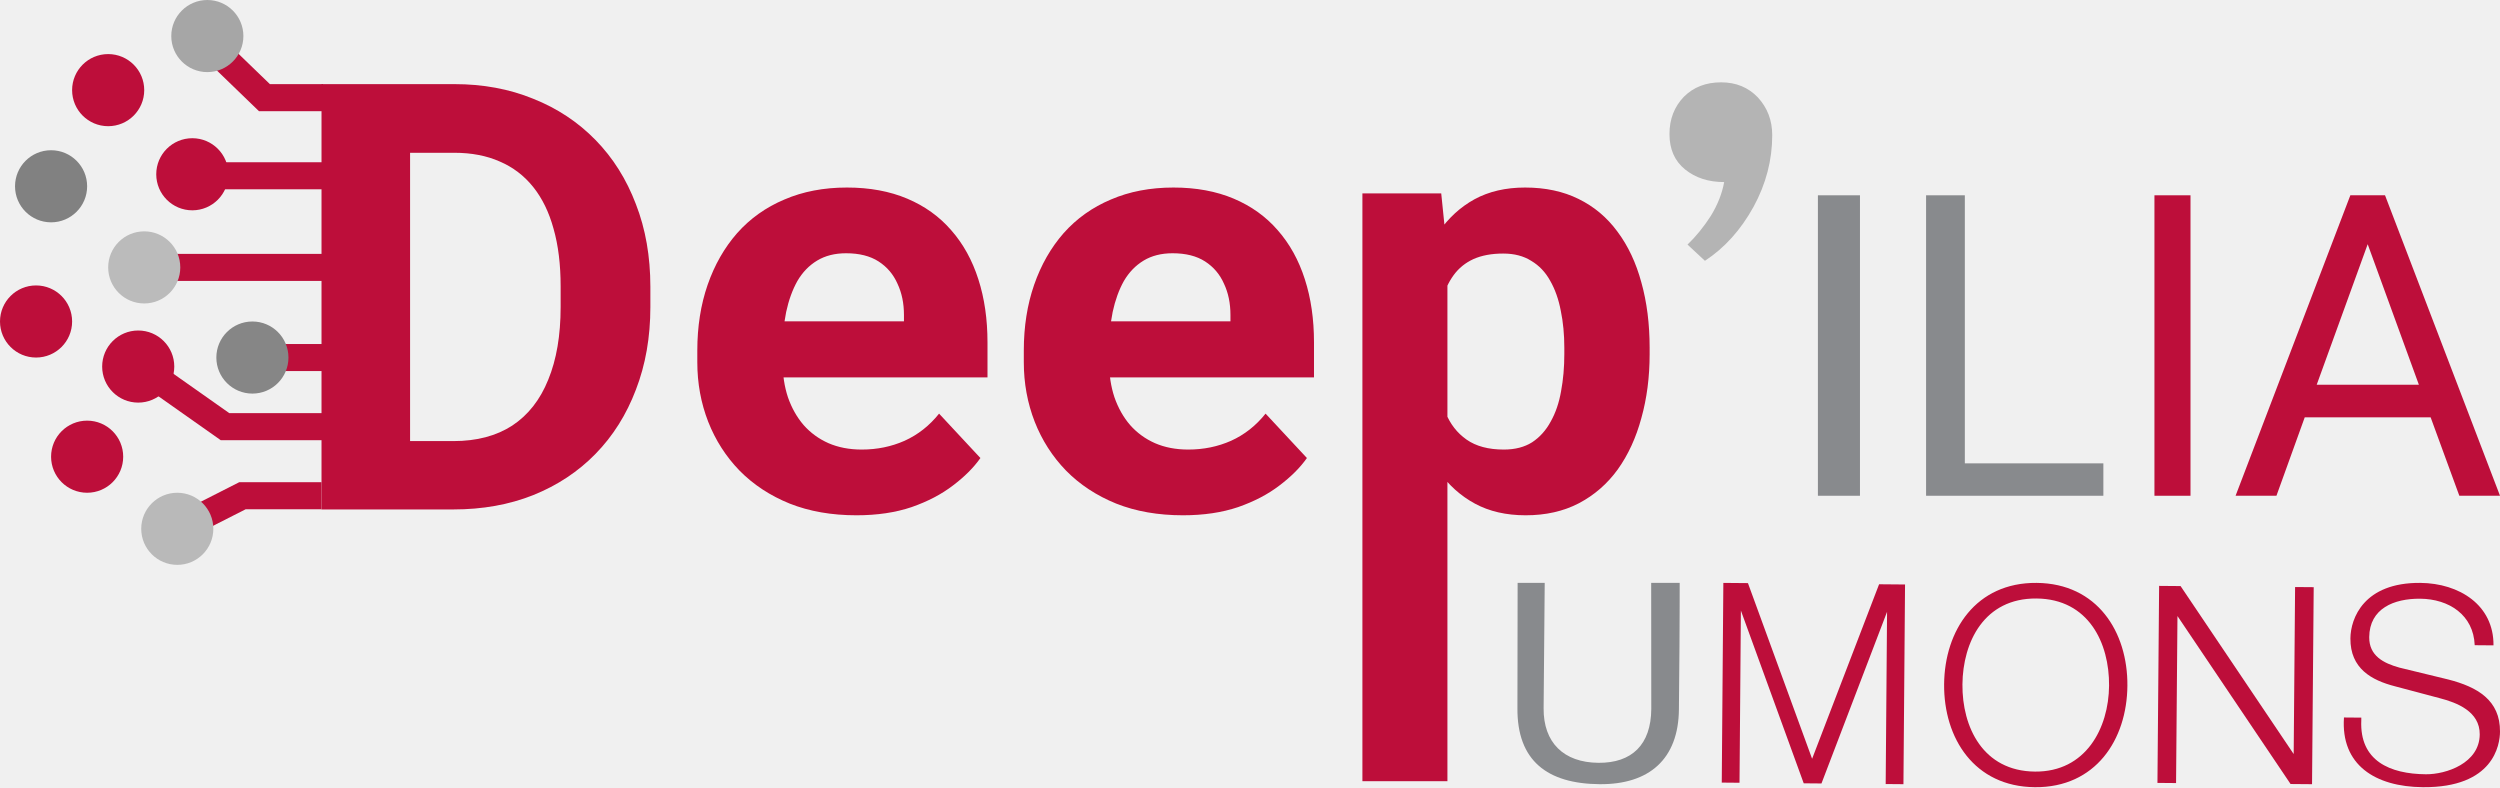
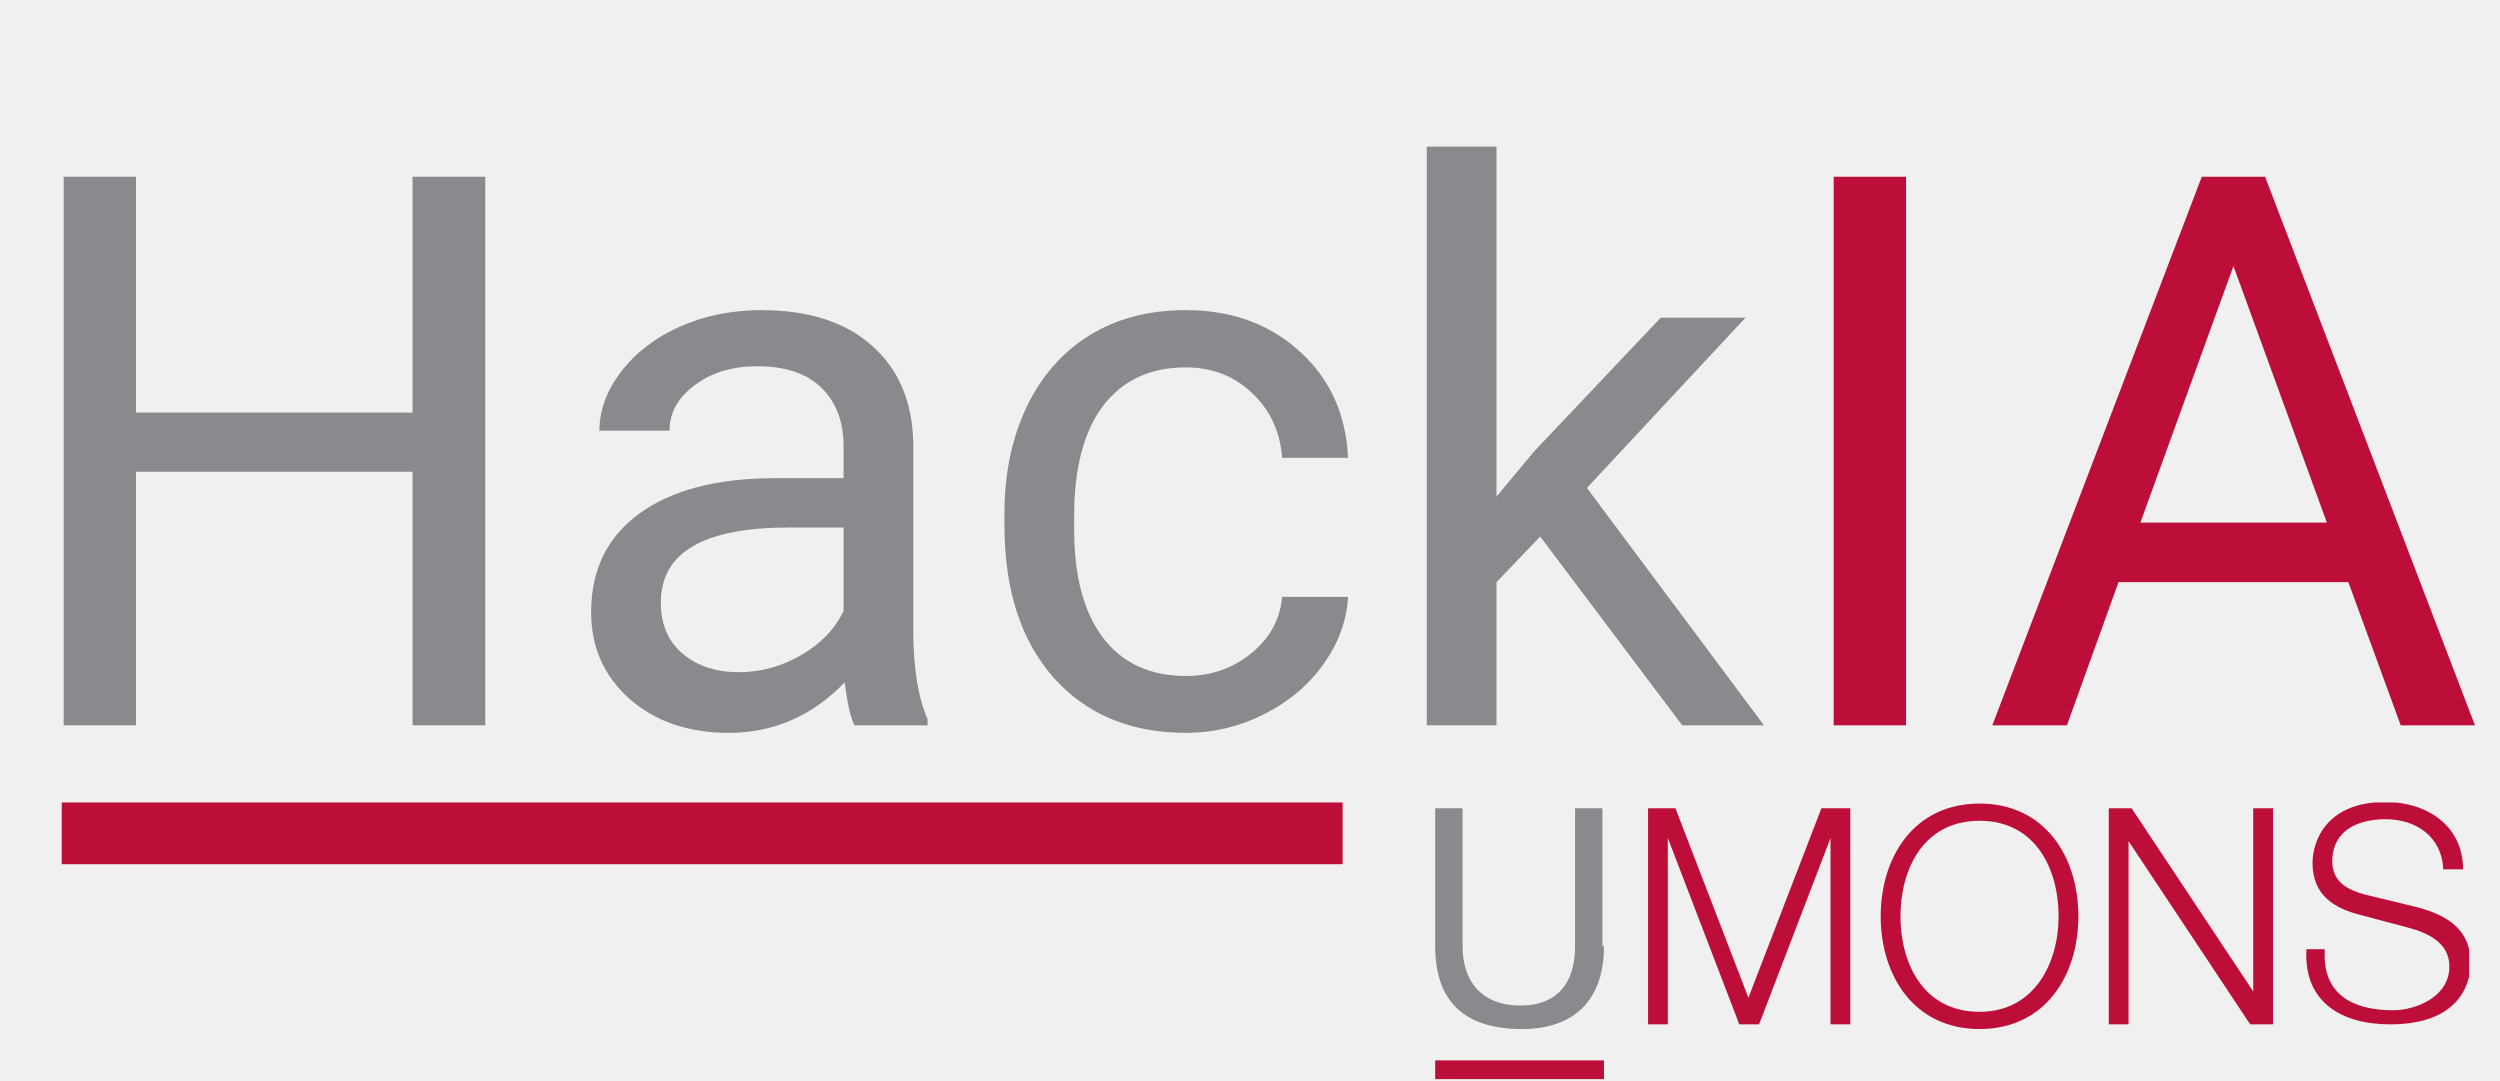
- <svg xmlns="http://www.w3.org/2000/svg" width="289" height="91" viewBox="0 0 289 91" fill="none">
-   <g clip-path="url(#clip0_9_1053)">
-     <path d="M215.013 57.309H210.15V22.576H215.013V57.309Z" fill="#888A8D" />
-     <path d="M227.135 53.564H243.149V57.309H222.655V22.576H227.135V53.564Z" fill="#888A8D" />
-     <path d="M253.222 57.309H249.054V22.576H253.222V57.309Z" fill="#BD0E3A" />
-     <path d="M280.982 48.244H266.427L263.157 57.309H258.433L271.7 22.576H275.709L289 57.309H284.299L280.982 48.244ZM267.811 44.475H279.622L273.705 28.23L267.811 44.475Z" fill="#BD0E3A" />
-     <path d="M194.083 81.998C194.032 87.761 190.643 90.698 184.924 90.652C178.87 90.604 175.361 87.941 175.415 81.848L175.437 67.382H178.569L178.442 81.872C178.408 85.824 180.742 88.148 184.778 88.181C188.646 88.212 190.852 86.089 190.888 81.972L190.877 67.382H194.172C194.172 67.382 194.172 71.923 194.147 74.753C194.122 77.582 194.083 81.998 194.083 81.998Z" fill="#888A8D" />
-     <path d="M199.062 67.382L202.062 67.408L209.48 87.716L217.223 67.541L220.223 67.567L220.038 90.653L217.985 90.635L218.144 70.728L210.562 90.569L208.51 90.551L201.247 70.579L201.088 90.486L199.035 90.468L199.219 67.383L199.062 67.382Z" fill="#BD0E3A" />
-     <path d="M235.432 67.382C242.44 67.441 245.979 73.048 245.927 79.28C245.876 85.513 242.243 91.059 235.235 91C228.227 90.941 224.688 85.334 224.74 79.102C224.792 72.87 228.424 67.323 235.432 67.382ZM235.25 89.196C241.117 89.245 243.768 84.183 243.809 79.262C243.85 74.342 241.447 69.237 235.417 69.186C229.387 69.135 226.9 74.199 226.858 79.119C226.817 84.04 229.22 89.145 235.25 89.196Z" fill="#BD0E3A" />
-     <path d="M249.594 67.729L252.075 67.75L265.15 87.169L265.313 67.861L267.464 67.878L267.272 90.653L264.79 90.632L251.715 71.213L251.553 90.522L249.401 90.504L249.594 67.729Z" fill="#BD0E3A" />
-     <path d="M272.965 83.29C272.759 87.945 276.256 89.471 280.434 89.505C282.774 89.525 286.629 88.227 286.657 84.901C286.68 82.241 284.014 81.22 282.013 80.705L276.843 79.331C274.175 78.644 271.679 77.292 271.708 73.801C271.728 71.473 273.267 67.328 279.785 67.382C284.298 67.42 288.288 69.948 288.248 74.604L286.076 74.586C285.938 71.092 283.112 69.239 279.77 69.211C276.762 69.186 273.911 70.327 273.882 73.653C273.864 75.814 275.529 76.659 277.363 77.174L283.034 78.552C286.369 79.411 289.031 80.93 289 84.588C288.987 86.084 288.276 91.067 280.087 90.999C274.572 90.954 270.582 88.425 270.963 82.941L272.968 82.958L272.965 83.29Z" fill="#BD0E3A" />
-     <path d="M52.421 58.892H41.603L41.672 50.99H52.421C55.106 50.99 57.369 50.393 59.212 49.2C61.055 47.984 62.443 46.217 63.375 43.898C64.331 41.58 64.809 38.777 64.809 35.49V33.093C64.809 30.571 64.536 28.354 63.99 26.44C63.466 24.527 62.682 22.917 61.635 21.612C60.589 20.306 59.303 19.327 57.779 18.674C56.255 17.998 54.503 17.661 52.524 17.661H41.398V9.725H52.524C55.845 9.725 58.882 10.288 61.635 11.414C64.411 12.517 66.811 14.104 68.835 16.175C70.861 18.246 72.419 20.722 73.511 23.604C74.626 26.463 75.183 29.648 75.183 33.16V35.49C75.183 38.98 74.626 42.165 73.511 45.046C72.419 47.928 70.861 50.404 68.835 52.475C66.834 54.524 64.433 56.111 61.635 57.237C58.859 58.34 55.788 58.892 52.421 58.892ZM47.405 9.725V58.892H37.167V9.725H47.405Z" fill="#BD0E3A" />
-     <path d="M99.002 59.567C96.136 59.567 93.565 59.117 91.29 58.216C89.015 57.293 87.081 56.021 85.489 54.4C83.919 52.779 82.713 50.9 81.871 48.761C81.029 46.6 80.609 44.304 80.609 41.873V40.522C80.609 37.752 81.007 35.22 81.803 32.924C82.6 30.628 83.737 28.635 85.216 26.947C86.717 25.259 88.537 23.964 90.676 23.064C92.814 22.141 95.226 21.679 97.91 21.679C100.527 21.679 102.847 22.107 104.872 22.962C106.897 23.818 108.592 25.033 109.957 26.609C111.345 28.185 112.391 30.076 113.096 32.282C113.802 34.466 114.154 36.897 114.154 39.576V43.628H84.806V37.145H104.497V36.402C104.497 35.051 104.246 33.847 103.746 32.789C103.268 31.708 102.54 30.853 101.562 30.222C100.584 29.592 99.332 29.277 97.808 29.277C96.511 29.277 95.397 29.558 94.464 30.121C93.531 30.684 92.769 31.472 92.177 32.485C91.609 33.498 91.177 34.691 90.88 36.064C90.608 37.415 90.471 38.901 90.471 40.522V41.873C90.471 43.336 90.676 44.686 91.085 45.924C91.518 47.163 92.121 48.232 92.894 49.132C93.69 50.033 94.646 50.731 95.76 51.226C96.898 51.721 98.183 51.969 99.617 51.969C101.391 51.969 103.041 51.631 104.565 50.956C106.112 50.258 107.443 49.211 108.558 47.816L113.335 52.948C112.562 54.051 111.504 55.109 110.162 56.122C108.842 57.136 107.25 57.968 105.384 58.621C103.518 59.252 101.391 59.567 99.002 59.567Z" fill="#BD0E3A" />
-     <path d="M136.746 59.567C133.879 59.567 131.308 59.117 129.033 58.216C126.758 57.293 124.824 56.021 123.232 54.4C121.662 52.779 120.456 50.9 119.615 48.761C118.773 46.6 118.352 44.304 118.352 41.873V40.522C118.352 37.752 118.75 35.22 119.546 32.924C120.343 30.628 121.48 28.635 122.959 26.947C124.46 25.259 126.281 23.964 128.419 23.064C130.557 22.141 132.969 21.679 135.654 21.679C138.27 21.679 140.591 22.107 142.615 22.962C144.64 23.818 146.335 25.033 147.7 26.609C149.088 28.185 150.134 30.076 150.84 32.282C151.545 34.466 151.898 36.897 151.898 39.576V43.628H122.55V37.145H142.24V36.402C142.24 35.051 141.99 33.847 141.489 32.789C141.012 31.708 140.283 30.853 139.305 30.222C138.327 29.592 137.076 29.277 135.551 29.277C134.254 29.277 133.14 29.558 132.207 30.121C131.274 30.684 130.512 31.472 129.92 32.485C129.352 33.498 128.92 34.691 128.624 36.064C128.351 37.415 128.214 38.901 128.214 40.522V41.873C128.214 43.336 128.419 44.686 128.829 45.924C129.261 47.163 129.864 48.232 130.637 49.132C131.434 50.033 132.389 50.731 133.504 51.226C134.641 51.721 135.927 51.969 137.36 51.969C139.134 51.969 140.784 51.631 142.308 50.956C143.855 50.258 145.186 49.211 146.301 47.816L151.079 52.948C150.305 54.051 149.247 55.109 147.905 56.122C146.585 57.136 144.993 57.968 143.127 58.621C141.262 59.252 139.134 59.567 136.746 59.567Z" fill="#BD0E3A" />
-     <path d="M167.322 29.378V90.305H157.494V22.354H166.606L167.322 29.378ZM190.698 40.218V40.927C190.698 43.583 190.38 46.048 189.743 48.322C189.129 50.596 188.219 52.577 187.013 54.265C185.807 55.931 184.306 57.237 182.508 58.182C180.734 59.105 178.686 59.567 176.366 59.567C174.113 59.567 172.157 59.117 170.496 58.216C168.835 57.316 167.436 56.055 166.299 54.434C165.184 52.791 164.285 50.888 163.602 48.727C162.92 46.566 162.397 44.248 162.033 41.771V39.914C162.397 37.258 162.92 34.826 163.602 32.62C164.285 30.391 165.184 28.466 166.299 26.846C167.436 25.202 168.824 23.93 170.462 23.03C172.122 22.129 174.068 21.679 176.297 21.679C178.641 21.679 180.7 22.118 182.474 22.996C184.271 23.874 185.773 25.135 186.978 26.778C188.207 28.421 189.129 30.38 189.743 32.654C190.38 34.927 190.698 37.449 190.698 40.218ZM180.836 40.927V40.218C180.836 38.664 180.7 37.235 180.427 35.929C180.176 34.601 179.767 33.442 179.198 32.451C178.652 31.46 177.924 30.695 177.014 30.155C176.127 29.592 175.046 29.311 173.772 29.311C172.43 29.311 171.281 29.524 170.325 29.952C169.393 30.38 168.63 30.999 168.039 31.809C167.447 32.62 167.004 33.588 166.708 34.714C166.412 35.839 166.23 37.111 166.162 38.529V43.223C166.276 44.889 166.594 46.386 167.117 47.714C167.641 49.02 168.448 50.056 169.541 50.821C170.632 51.586 172.066 51.969 173.84 51.969C175.137 51.969 176.229 51.688 177.116 51.125C178.003 50.539 178.72 49.74 179.266 48.727C179.835 47.714 180.233 46.544 180.461 45.215C180.711 43.887 180.836 42.458 180.836 40.927Z" fill="#BD0E3A" />
-     <path fill-rule="evenodd" clip-rule="evenodd" d="M31.199 9.725L26.443 5.128L24.27 7.376L29.935 12.851H37.341V9.725H31.199Z" fill="#BD0E3A" />
-     <path fill-rule="evenodd" clip-rule="evenodd" d="M23.446 18.756H37.34V21.882H23.446V18.756Z" fill="#BD0E3A" />
-     <path d="M22.231 24.313C24.533 24.313 26.399 22.447 26.399 20.145C26.399 17.843 24.533 15.977 22.231 15.977C19.929 15.977 18.062 17.843 18.062 20.145C18.062 22.447 19.929 24.313 22.231 24.313Z" fill="#BD0E3A" />
-     <path fill-rule="evenodd" clip-rule="evenodd" d="M18.41 29.349H38.209V32.475H18.41V29.349Z" fill="#BD0E3A" />
-     <path d="M16.673 35.08C18.975 35.08 20.841 33.214 20.841 30.912C20.841 28.61 18.975 26.744 16.673 26.744C14.371 26.744 12.505 28.61 12.505 30.912C12.505 33.214 14.371 35.08 16.673 35.08Z" fill="#BBBBBB" />
-     <path fill-rule="evenodd" clip-rule="evenodd" d="M31.609 39.769H37.862V42.895H31.609V39.769Z" fill="#BD0E3A" />
-     <path fill-rule="evenodd" clip-rule="evenodd" d="M27.649 55.746H37.167V58.872H28.397L21.549 62.35L20.134 59.563L27.649 55.746Z" fill="#BD0E3A" />
-     <path fill-rule="evenodd" clip-rule="evenodd" d="M26.505 47.758L17.052 41.096L15.252 43.652L25.514 50.884H38.209V47.758H26.505Z" fill="#BD0E3A" />
-     <path d="M29.178 45.5C31.48 45.5 33.346 43.634 33.346 41.332C33.346 39.03 31.48 37.164 29.178 37.164C26.876 37.164 25.01 39.03 25.01 41.332C25.01 43.634 26.876 45.5 29.178 45.5Z" fill="#868686" />
-     <path d="M20.494 65.298C22.796 65.298 24.662 63.432 24.662 61.13C24.662 58.828 22.796 56.962 20.494 56.962C18.192 56.962 16.326 58.828 16.326 61.13C16.326 63.432 18.192 65.298 20.494 65.298Z" fill="#B9B9B9" />
-     <path d="M15.978 46.542C18.28 46.542 20.147 44.676 20.147 42.374C20.147 40.072 18.28 38.206 15.978 38.206C13.676 38.206 11.81 40.072 11.81 42.374C11.81 44.676 13.676 46.542 15.978 46.542Z" fill="#BD0E3A" />
-     <path d="M5.905 25.702C8.207 25.702 10.073 23.836 10.073 21.534C10.073 19.233 8.207 17.366 5.905 17.366C3.603 17.366 1.737 19.233 1.737 21.534C1.737 23.836 3.603 25.702 5.905 25.702Z" fill="#818181" />
-     <path d="M4.168 41.332C6.47 41.332 8.337 39.466 8.337 37.164C8.337 34.862 6.47 32.996 4.168 32.996C1.866 32.996 0 34.862 0 37.164C0 39.466 1.866 41.332 4.168 41.332Z" fill="#BD0E3A" />
-     <path d="M12.505 14.588C14.807 14.588 16.673 12.722 16.673 10.42C16.673 8.118 14.807 6.252 12.505 6.252C10.203 6.252 8.336 8.118 8.336 10.42C8.336 12.722 10.203 14.588 12.505 14.588Z" fill="#BD0E3A" />
-     <path d="M10.073 56.962C12.376 56.962 14.242 55.096 14.242 52.794C14.242 50.492 12.376 48.626 10.073 48.626C7.771 48.626 5.905 50.492 5.905 52.794C5.905 55.096 7.771 56.962 10.073 56.962Z" fill="#BD0E3A" />
-     <path d="M23.968 8.336C26.27 8.336 28.136 6.47 28.136 4.168C28.136 1.866 26.27 0 23.968 0C21.666 0 19.799 1.866 19.799 4.168C19.799 6.47 21.666 8.336 23.968 8.336Z" fill="#A6A6A6" />
-     <path d="M195.075 28.273C196.047 27.346 196.951 26.235 197.784 24.938C198.572 23.642 199.081 22.345 199.313 21.048C197.506 21.048 196.001 20.562 194.797 19.589C193.593 18.617 192.991 17.251 192.991 15.491C192.991 13.777 193.547 12.342 194.658 11.184C195.77 10.073 197.205 9.517 198.965 9.517C200.679 9.517 202.091 10.096 203.203 11.254C204.315 12.458 204.87 13.916 204.87 15.63C204.87 18.501 204.152 21.256 202.717 23.896C201.235 26.582 199.359 28.666 197.09 30.148L195.075 28.273Z" fill="#B4B4B4" />
+ <svg xmlns="http://www.w3.org/2000/svg" width="162" height="70" viewBox="0 0 162 70" fill="none">
+   <rect x="4" y="52" width="83" height="4" fill="#BD0E3A" />
+   <path d="M31.445 47H26.733V30.569H8.813V47H4.126V11.453H8.813V26.736H26.733V11.453H31.445V47ZM55.371 47C55.111 46.479 54.899 45.551 54.736 44.217C52.637 46.398 50.13 47.488 47.217 47.488C44.613 47.488 42.472 46.756 40.796 45.291C39.136 43.81 38.306 41.938 38.306 39.676C38.306 36.925 39.347 34.793 41.431 33.279C43.53 31.749 46.476 30.984 50.269 30.984H54.663V28.909C54.663 27.33 54.191 26.077 53.247 25.149C52.303 24.205 50.911 23.733 49.072 23.733C47.461 23.733 46.11 24.14 45.02 24.954C43.929 25.768 43.384 26.753 43.384 27.908H38.843C38.843 26.59 39.307 25.32 40.234 24.1C41.178 22.863 42.448 21.886 44.043 21.17C45.654 20.454 47.42 20.096 49.341 20.096C52.384 20.096 54.769 20.861 56.494 22.391C58.219 23.904 59.115 25.996 59.18 28.665V40.823C59.18 43.248 59.489 45.177 60.107 46.609V47H55.371ZM47.876 43.558C49.292 43.558 50.635 43.191 51.904 42.459C53.174 41.727 54.093 40.774 54.663 39.602V34.183H51.123C45.589 34.183 42.822 35.802 42.822 39.041C42.822 40.457 43.294 41.564 44.238 42.361C45.182 43.159 46.395 43.558 47.876 43.558ZM76.856 43.802C78.467 43.802 79.875 43.313 81.079 42.337C82.284 41.36 82.951 40.14 83.081 38.675H87.353C87.272 40.188 86.751 41.629 85.791 42.996C84.831 44.363 83.545 45.454 81.934 46.268C80.338 47.081 78.646 47.488 76.856 47.488C73.258 47.488 70.394 46.292 68.262 43.899C66.146 41.491 65.088 38.203 65.088 34.036V33.279C65.088 30.708 65.56 28.421 66.504 26.419C67.448 24.417 68.799 22.863 70.557 21.756C72.331 20.649 74.422 20.096 76.831 20.096C79.793 20.096 82.251 20.983 84.204 22.757C86.174 24.531 87.223 26.834 87.353 29.666H83.081C82.951 27.957 82.3 26.557 81.128 25.467C79.972 24.36 78.54 23.807 76.831 23.807C74.536 23.807 72.754 24.637 71.484 26.297C70.231 27.941 69.605 30.325 69.605 33.45V34.305C69.605 37.348 70.231 39.692 71.484 41.336C72.738 42.98 74.528 43.802 76.856 43.802ZM99.805 34.769L96.973 37.723V47H92.456V9.5H96.973V32.181L99.39 29.275L107.617 20.584H113.11L102.832 31.619L114.307 47H109.009L99.805 34.769Z" fill="#888A8D" />
+   <path d="M123.511 47H118.823V11.453H123.511V47ZM152.173 37.723H137.28L133.936 47H129.102L142.676 11.453H146.777L160.376 47H155.566L152.173 37.723ZM138.696 33.865H150.781L144.727 17.239L138.696 33.865Z" fill="#BD0E3A" />
+   <g clip-path="url(#clip0)">
+     <path d="M103.937 61.304C103.937 64.856 101.966 66.682 98.616 66.682C95.069 66.682 93 65.059 93 61.304V52.375H94.773V61.304C94.773 63.74 96.153 65.16 98.518 65.16C100.784 65.16 102.065 63.841 102.065 61.304V52.375H103.838V61.304H103.937Z" fill="#888A8D" />
+     <path d="M106.696 52.375H108.568L113.297 64.653L118.027 52.375H119.899V66.378H118.618V54.303L113.987 66.378H112.706L108.075 54.303V66.378H106.794V52.375H106.696Z" fill="#BD0E3A" />
+     <path d="M128.274 52.071C132.51 52.071 134.678 55.521 134.678 59.377C134.678 63.232 132.51 66.682 128.274 66.682C124.037 66.682 121.869 63.232 121.869 59.377C121.869 55.521 124.037 52.071 128.274 52.071ZM128.274 65.566C131.821 65.566 133.397 62.421 133.397 59.377C133.397 56.332 131.919 53.187 128.274 53.187C124.628 53.187 123.15 56.332 123.15 59.377C123.15 62.421 124.628 65.566 128.274 65.566Z" fill="#BD0E3A" />
+     <path d="M136.649 52.375H138.127L146.009 64.247V52.375H147.29V66.378H145.812L137.93 54.506V66.378H136.649V52.375Z" fill="#BD0E3A" />
+     <path d="M150.64 61.71C150.542 64.552 152.611 65.465 155.074 65.465C156.453 65.465 158.72 64.653 158.72 62.623C158.72 61 157.143 60.391 155.961 60.087L152.906 59.275C151.33 58.869 149.852 58.057 149.852 55.926C149.852 54.506 150.739 51.969 154.581 51.969C157.242 51.969 159.606 53.491 159.606 56.332H158.325C158.227 54.202 156.552 53.085 154.581 53.085C152.808 53.085 151.133 53.796 151.133 55.825C151.133 57.144 152.118 57.651 153.202 57.956L156.552 58.768C158.522 59.275 160.099 60.188 160.099 62.421C160.099 63.334 159.705 66.378 154.877 66.378C151.625 66.378 149.261 64.856 149.458 61.507H150.64V61.71Z" fill="#BD0E3A" />
+     <path d="M93 68.712H103.937V69.929H93V68.712Z" fill="#BD0E3A" />
  </g>
  <defs>
-     <clipPath id="clip0_9_1053">
-       <rect width="289" height="91" fill="white" />
+     <clipPath id="clip0">
+       <rect width="67" height="18" fill="white" transform="translate(93 52)" />
    </clipPath>
  </defs>
</svg>
